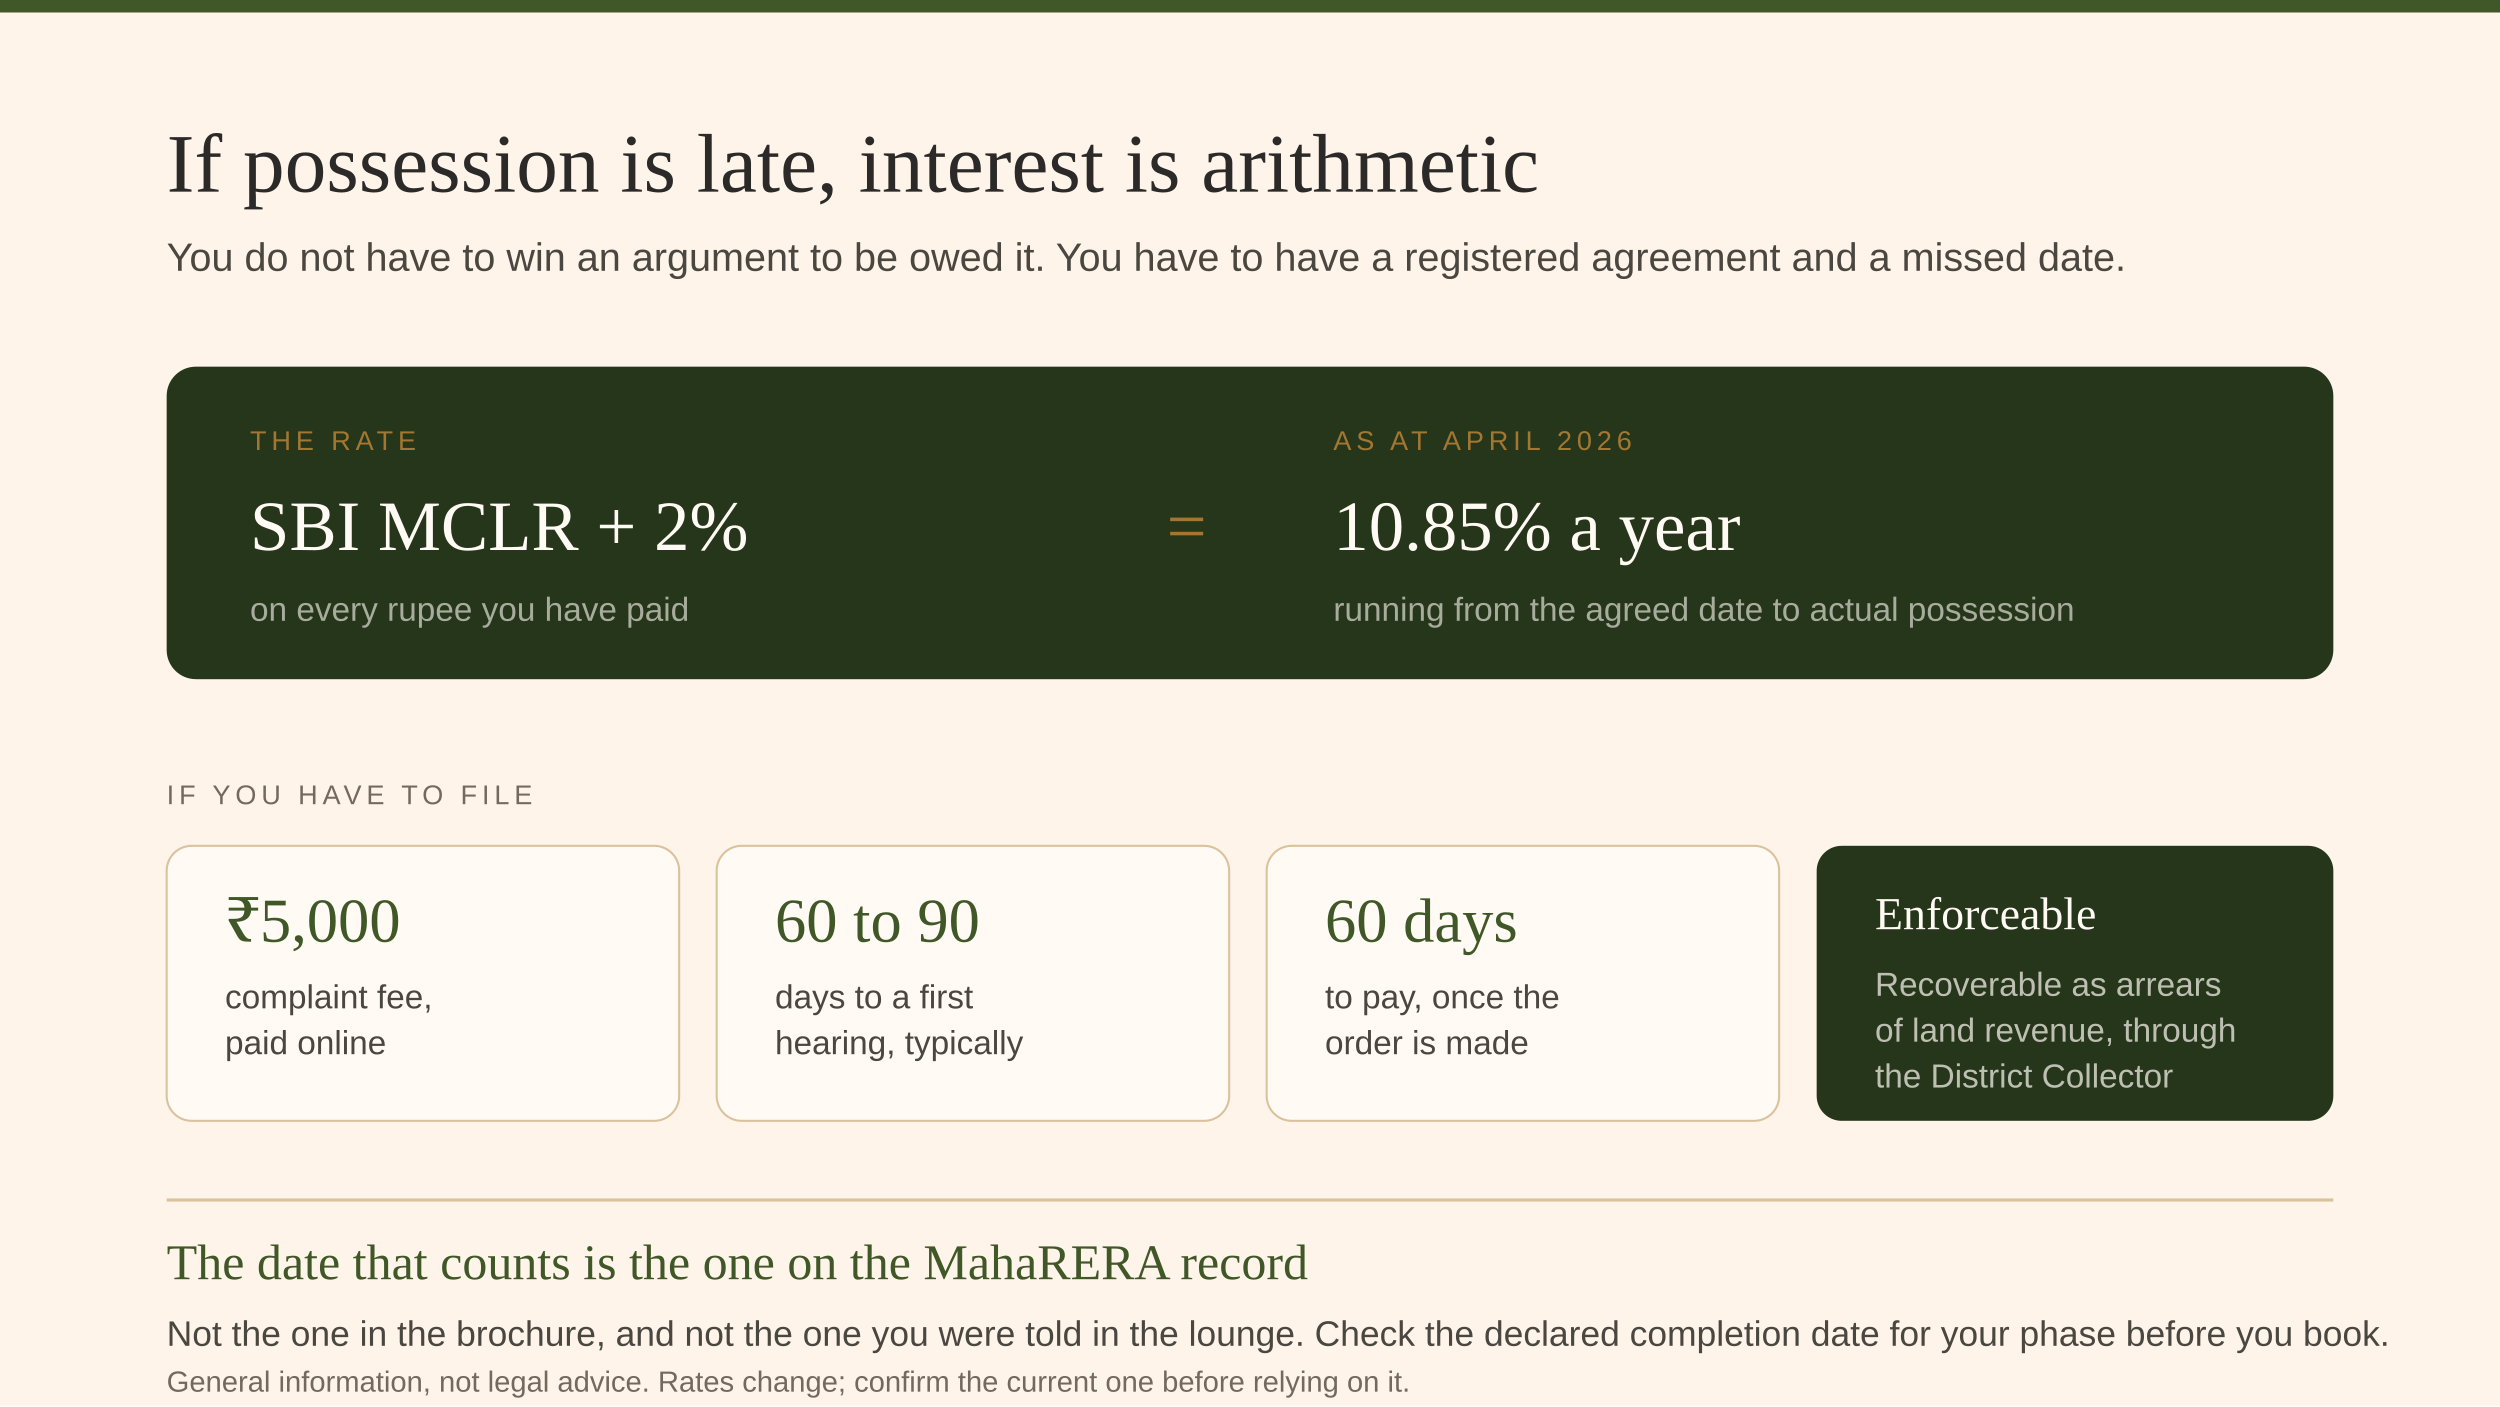
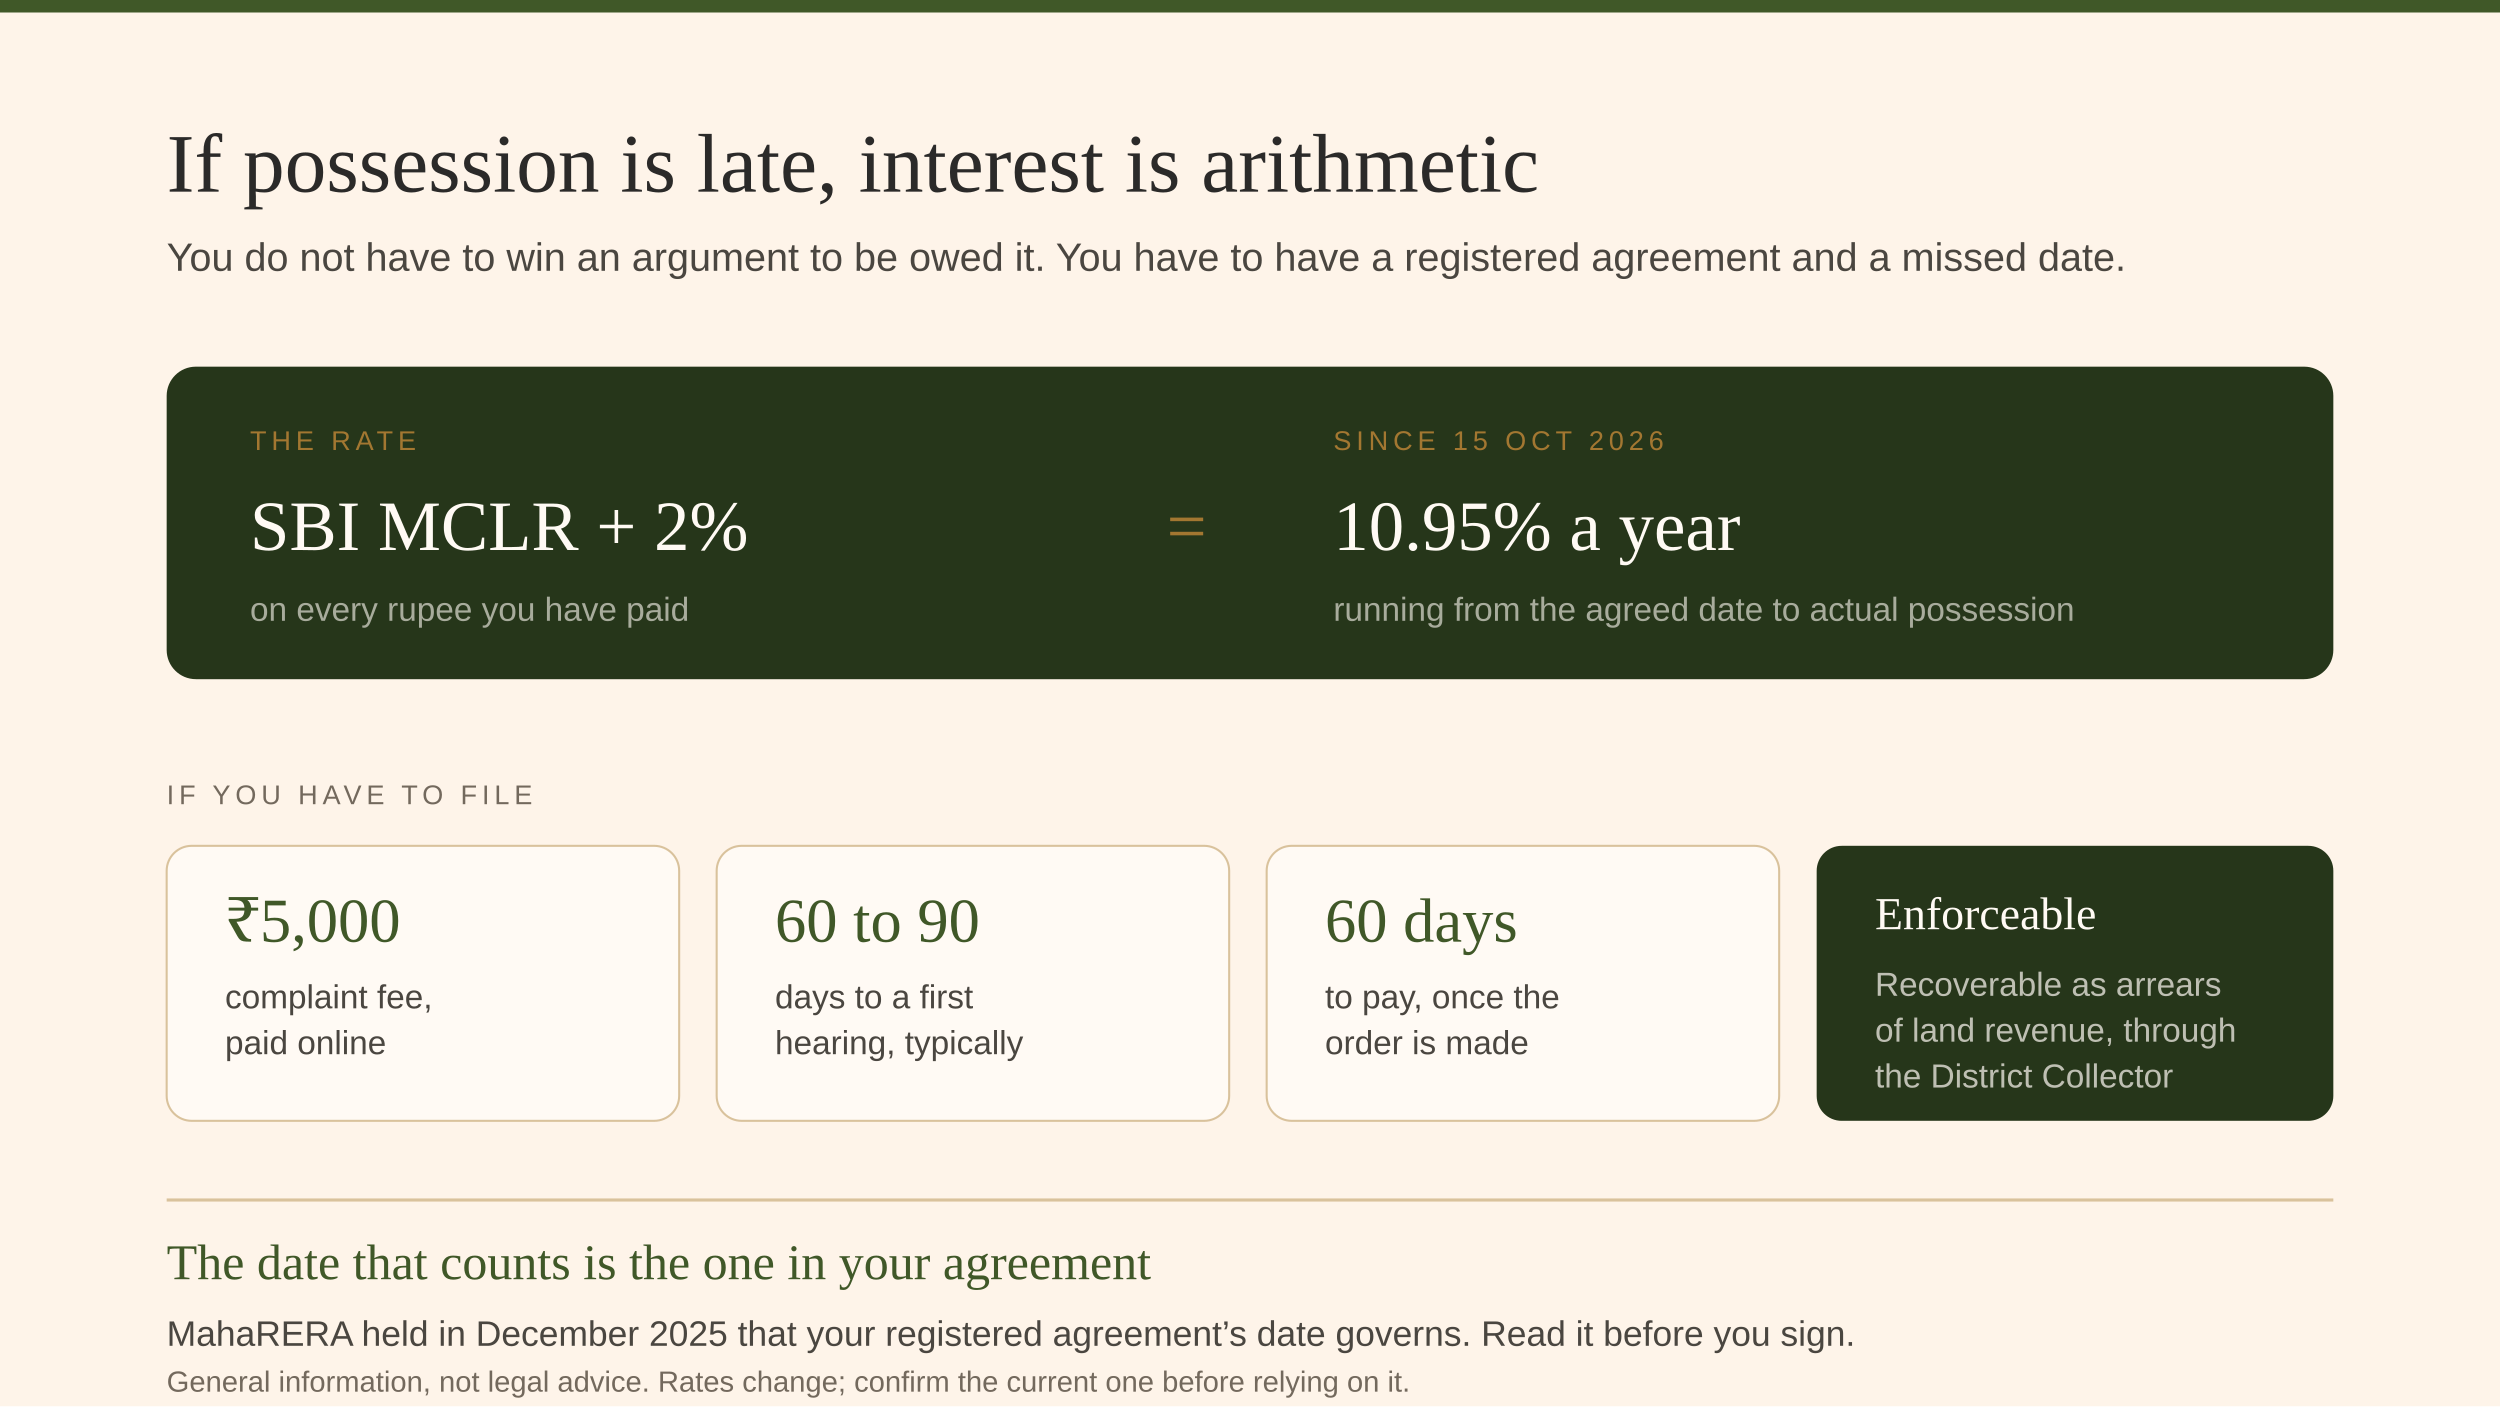
<svg xmlns="http://www.w3.org/2000/svg" viewBox="0 0 1200 675" width="1200" height="675" role="img" aria-label="How delay interest is calculated under MahaRERA and what filing a complaint involves">
  <rect width="1200" height="675" fill="#fef4e9" />
  <rect x="0" y="0" width="1200" height="6" fill="#405828" />
  <text x="80" y="92" font-family="Georgia, 'Times New Roman', serif" font-size="40" fill="#2b2a29">If possession is late, interest is arithmetic</text>
  <text x="80" y="130" font-family="Helvetica Neue, Arial, sans-serif" font-size="19" fill="#4a4640">You do not have to win an argument to be owed it. You have to have a registered agreement and a missed date.</text>
  <rect x="80" y="176" width="1040" height="150" rx="14" fill="#26361a" />
  <g font-family="Helvetica Neue, Arial, sans-serif">
    <text x="120" y="216" font-size="13" fill="#a37731" letter-spacing="0.18em">THE RATE</text>
    <text x="120" y="264" font-family="Georgia, 'Times New Roman', serif" font-size="34" fill="#fffaf4">SBI MCLR + 2%</text>
    <text x="120" y="298" font-size="16" fill="#fffaf4" opacity="0.6">on every rupee you have paid</text>
    <text x="560" y="264" font-family="Georgia, 'Times New Roman', serif" font-size="34" fill="#a37731">=</text>
-     <text x="640" y="216" font-size="13" fill="#a37731" letter-spacing="0.18em">AS AT APRIL 2026</text>
-     <text x="640" y="264" font-family="Georgia, 'Times New Roman', serif" font-size="34" fill="#fffaf4">10.85% a year</text>
+     <text x="640" y="216" font-size="13" fill="#a37731" letter-spacing="0.18em">SINCE 15 OCT 2026</text>
+     <text x="640" y="264" font-family="Georgia, 'Times New Roman', serif" font-size="34" fill="#fffaf4">10.95% a year</text>
    <text x="640" y="298" font-size="16" fill="#fffaf4" opacity="0.6">running from the agreed date to actual possession</text>
  </g>
  <text x="80" y="386" font-family="Helvetica Neue, Arial, sans-serif" font-size="13" fill="#73695d" letter-spacing="0.18em">IF YOU HAVE TO FILE</text>
  <g font-family="Helvetica Neue, Arial, sans-serif">
    <rect x="80" y="406" width="246" height="132" rx="12" fill="#fffaf4" stroke="#d9c29c" />
    <text x="108" y="452" font-family="Georgia, 'Times New Roman', serif" font-size="30" fill="#405828">₹5,000</text>
    <text x="108" y="484" font-size="16" fill="#4a4640">complaint fee,</text>
    <text x="108" y="506" font-size="16" fill="#4a4640">paid online</text>
    <rect x="344" y="406" width="246" height="132" rx="12" fill="#fffaf4" stroke="#d9c29c" />
    <text x="372" y="452" font-family="Georgia, 'Times New Roman', serif" font-size="30" fill="#405828">60 to 90</text>
    <text x="372" y="484" font-size="16" fill="#4a4640">days to a first</text>
    <text x="372" y="506" font-size="16" fill="#4a4640">hearing, typically</text>
    <rect x="608" y="406" width="246" height="132" rx="12" fill="#fffaf4" stroke="#d9c29c" />
    <text x="636" y="452" font-family="Georgia, 'Times New Roman', serif" font-size="30" fill="#405828">60 days</text>
    <text x="636" y="484" font-size="16" fill="#4a4640">to pay, once the</text>
    <text x="636" y="506" font-size="16" fill="#4a4640">order is made</text>
    <rect x="872" y="406" width="248" height="132" rx="12" fill="#26361a" />
    <text x="900" y="446" font-family="Georgia, 'Times New Roman', serif" font-size="22" fill="#fffaf4">Enforceable</text>
    <text x="900" y="478" font-size="16" fill="#fffaf4" opacity="0.7">Recoverable as arrears</text>
    <text x="900" y="500" font-size="16" fill="#fffaf4" opacity="0.7">of land revenue, through</text>
    <text x="900" y="522" font-size="16" fill="#fffaf4" opacity="0.7">the District Collector</text>
  </g>
  <line x1="80" y1="576" x2="1120" y2="576" stroke="#d9c29c" stroke-width="1.5" />
-   <text x="80" y="614" font-family="Georgia, 'Times New Roman', serif" font-size="24" fill="#405828">The date that counts is the one on the MahaRERA record</text>
-   <text x="80" y="646" font-family="Helvetica Neue, Arial, sans-serif" font-size="17" fill="#4a4640">Not the one in the brochure, and not the one you were told in the lounge. Check the declared completion date for your phase before you book.</text>
+   <text x="80" y="614" font-family="Georgia, 'Times New Roman', serif" font-size="24" fill="#405828">The date that counts is the one in your agreement</text>
+   <text x="80" y="646" font-family="Helvetica Neue, Arial, sans-serif" font-size="17" fill="#4a4640">MahaRERA held in December 2025 that your registered agreement’s date governs. Read it before you sign.</text>
  <text x="80" y="668" font-family="Helvetica Neue, Arial, sans-serif" font-size="14" fill="#73695d">General information, not legal advice. Rates change; confirm the current one before relying on it.</text>
</svg>
